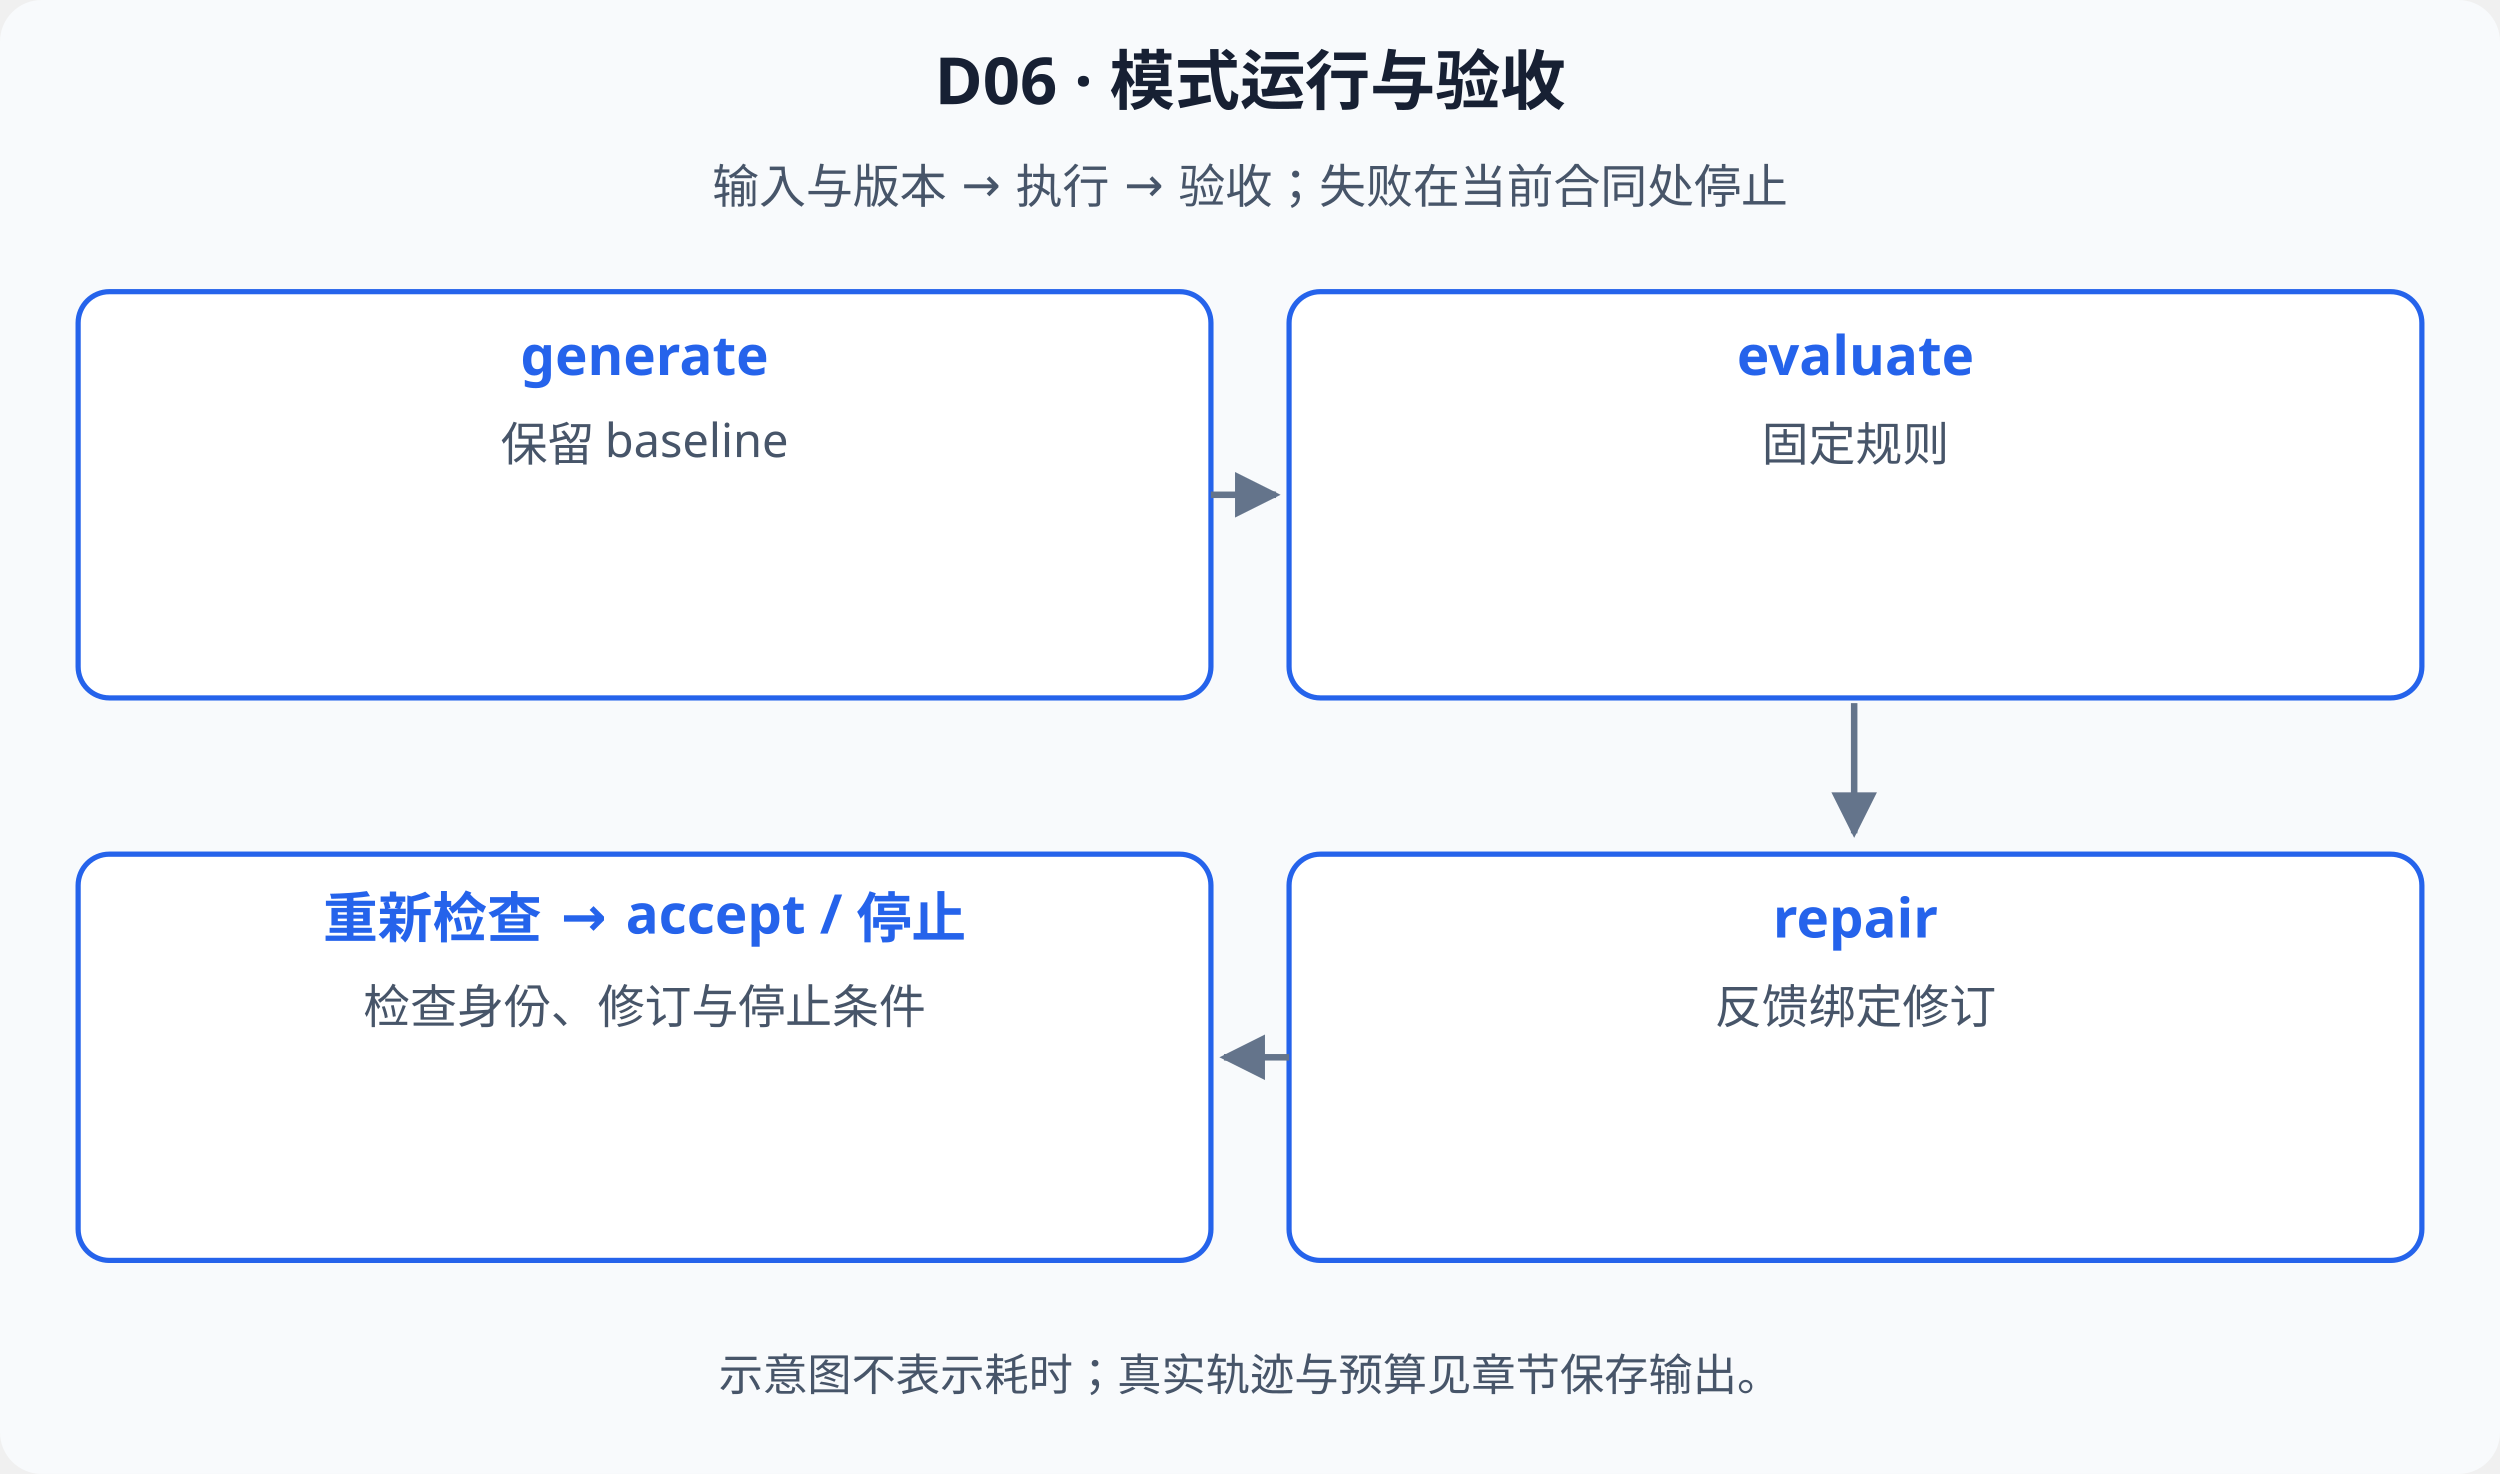
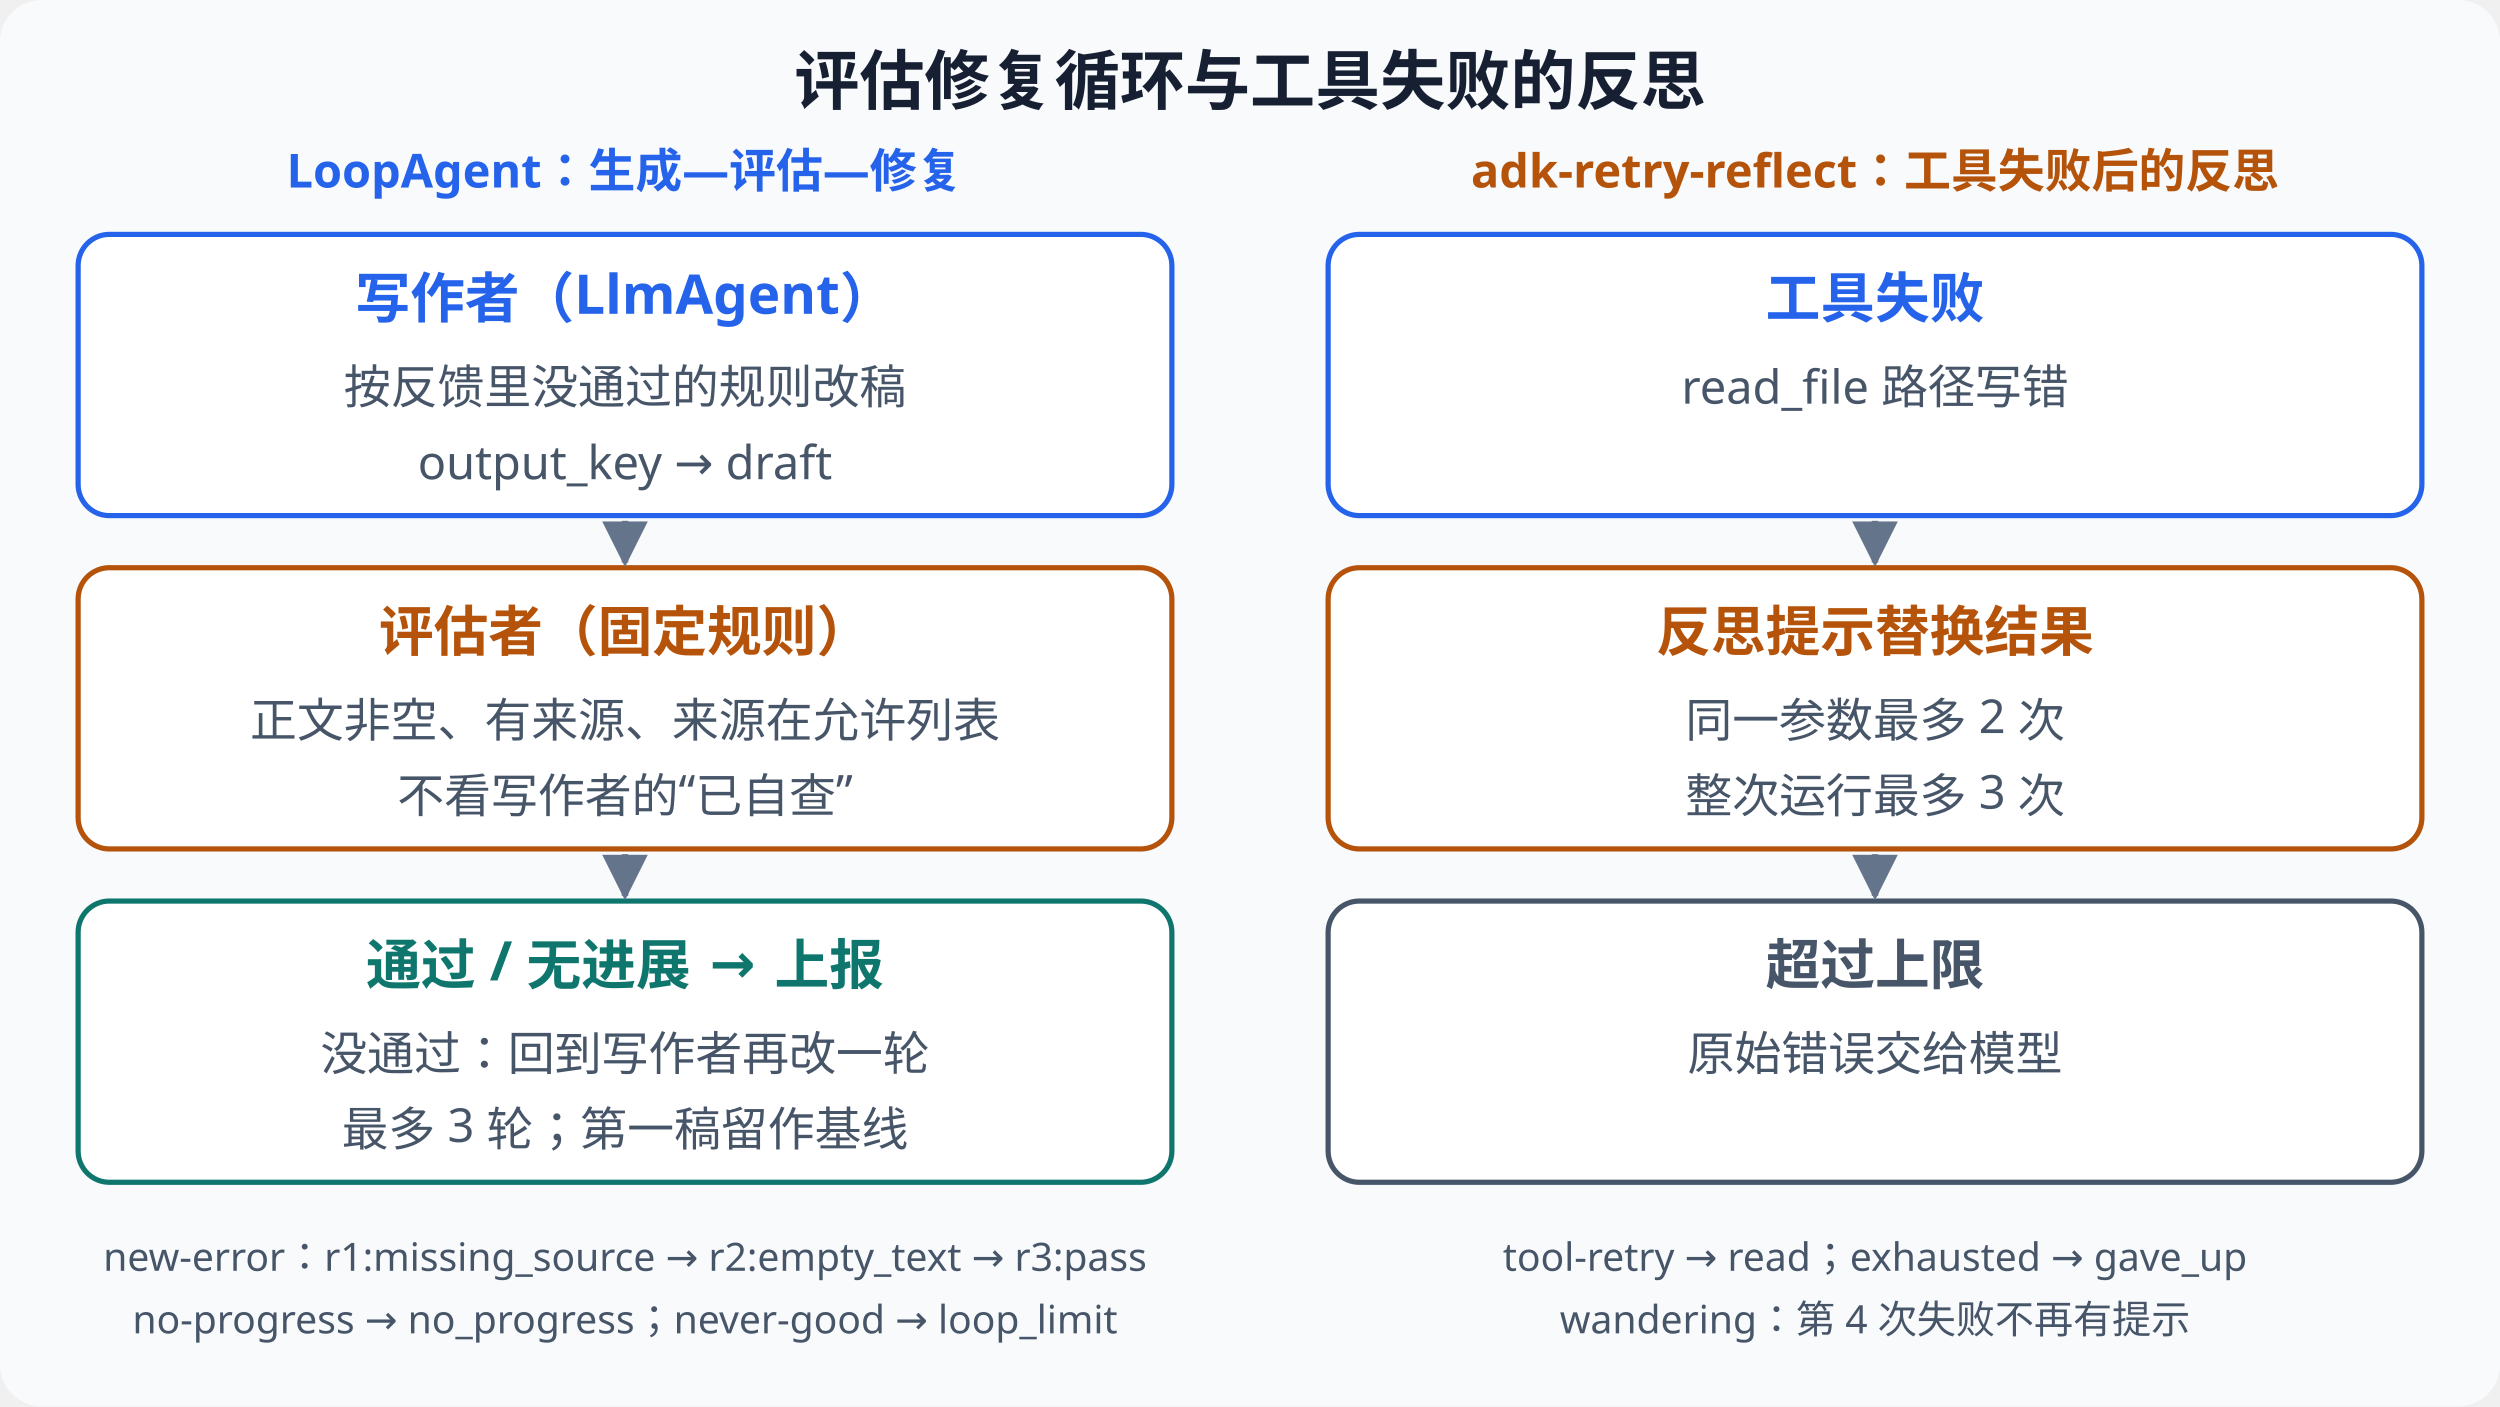
- <svg xmlns="http://www.w3.org/2000/svg" width="960" height="566" viewBox="0 0 960 566" role="img" aria-labelledby="title desc">
+ <svg xmlns="http://www.w3.org/2000/svg" width="960" height="540" viewBox="0 0 960 540" role="img" aria-labelledby="title desc">
  <defs>
    <marker id="arrow" viewBox="0 0 10 10" refX="9" refY="5" markerWidth="7" markerHeight="7" orient="auto">
      <path d="M0 0L10 5L0 10Z" fill="#64748b" />
    </marker>
  </defs>
-   <rect width="960" height="566" rx="16" fill="#f8fafc" />
+   <rect width="960" height="540" rx="16" fill="#f8fafc" />
  <g font-family="PingFang SC, Microsoft YaHei, sans-serif">
-     <text x="480" y="40" text-anchor="middle" font-size="25" fill="#172033" font-weight="700">D06 · 模式运行与验收</text>
-     <text x="480" y="78" text-anchor="middle" font-size="18" fill="#475569" font-weight="400">输入与版本 → 执行 → 验收；失败在当前合同处停止</text>
-     <rect x="30" y="112" width="435" height="156" rx="12" fill="#fff" stroke="#2563eb" stroke-width="2" />
-     <text x="247.5" y="144" text-anchor="middle" font-size="21" fill="#2563eb" font-weight="700">generate</text>
-     <text x="247.5" y="177" text-anchor="middle" font-size="18" fill="#475569" font-weight="400">保留 baseline</text>
-     <rect x="495" y="112" width="435" height="156" rx="12" fill="#fff" stroke="#2563eb" stroke-width="2" />
-     <text x="712.5" y="144" text-anchor="middle" font-size="21" fill="#2563eb" font-weight="700">evaluate</text>
-     <text x="712.5" y="177" text-anchor="middle" font-size="18" fill="#475569" font-weight="400">固定规则</text>
-     <rect x="495" y="328" width="435" height="156" rx="12" fill="#fff" stroke="#2563eb" stroke-width="2" />
-     <text x="712.5" y="360" text-anchor="middle" font-size="21" fill="#2563eb" font-weight="700">repair</text>
-     <text x="712.5" y="393" text-anchor="middle" font-size="18" fill="#475569" font-weight="400">反馈绑定修订</text>
-     <rect x="30" y="328" width="435" height="156" rx="12" fill="#fff" stroke="#2563eb" stroke-width="2" />
-     <text x="247.5" y="360" text-anchor="middle" font-size="21" fill="#2563eb" font-weight="700">重新检查 → accept / 停止</text>
-     <text x="247.5" y="393" text-anchor="middle" font-size="18" fill="#475569" font-weight="400">检查身份、修订与停止条件</text>
-     <path d="M465 190 H490" fill="none" stroke="#64748b" stroke-width="2.5" marker-end="url(#arrow)" />
-     <path d="M712 270 V320" fill="none" stroke="#64748b" stroke-width="2.5" marker-end="url(#arrow)" />
-     <path d="M495 406 H470" fill="none" stroke="#64748b" stroke-width="2.5" marker-end="url(#arrow)" />
-     <text x="480" y="534" text-anchor="middle" font-size="17" fill="#475569" font-weight="400">示意图不表示耗时；真实轨迹与预算见章节保存输出。</text>
+     <text x="480" y="40" text-anchor="middle" font-size="25" fill="#172033" font-weight="700">评估修复循环与工具失败的反思</text>
+     <text x="240" y="72" text-anchor="middle" font-size="18" fill="#2563eb" font-weight="700">LoopAgent：生成—评估—修复</text>
+     <rect x="30" y="90" width="420" height="108" rx="12" fill="#fff" stroke="#2563eb" stroke-width="2" />
+     <text x="240.0" y="122" text-anchor="middle" font-size="21" fill="#2563eb" font-weight="700">写作者（LlmAgent）</text>
+     <text x="240.0" y="155" text-anchor="middle" font-size="18" fill="#475569" font-weight="400">按反馈里没通过的规则改稿</text>
+     <text x="240.0" y="184" text-anchor="middle" font-size="18" fill="#475569" font-weight="400">output_key → draft</text>
+     <rect x="30" y="218" width="420" height="108" rx="12" fill="#fff" stroke="#b45309" stroke-width="2" />
+     <text x="240.0" y="250" text-anchor="middle" font-size="21" fill="#b45309" font-weight="700">评估者（固定规则）</text>
+     <text x="240.0" y="283" text-anchor="middle" font-size="18" fill="#475569" font-weight="400">正文非空、有来源、来源在允许列表</text>
+     <text x="240.0" y="312" text-anchor="middle" font-size="18" fill="#475569" font-weight="400">不看写作者的“已自查”</text>
+     <path d="M240 200 V216" fill="none" stroke="#64748b" stroke-width="2.5" marker-end="url(#arrow)" />
+     <rect x="30" y="346" width="420" height="108" rx="12" fill="#fff" stroke="#0f766e" stroke-width="2" />
+     <text x="240.0" y="378" text-anchor="middle" font-size="21" fill="#0f766e" font-weight="700">通过 / 无进展 → 上报</text>
+     <text x="240.0" y="411" text-anchor="middle" font-size="18" fill="#475569" font-weight="400">没通过：回到写作者再改一轮</text>
+     <text x="240.0" y="440" text-anchor="middle" font-size="18" fill="#475569" font-weight="400">最多 3 轮；第一稿留作基线</text>
+     <path d="M240 328 V344" fill="none" stroke="#64748b" stroke-width="2.5" marker-end="url(#arrow)" />
+     <text x="240" y="488" text-anchor="middle" font-size="15" fill="#475569" font-weight="400">new-error：r1:missing_source → r2:empty_text → r3:pass</text>
+     <text x="240" y="512" text-anchor="middle" font-size="15" fill="#475569" font-weight="400">no-progress → no_progress；never-good → loop_limit</text>
+     <text x="720" y="72" text-anchor="middle" font-size="18" fill="#b45309" font-weight="700">adk-retry-reflect：工具失败后的反思</text>
+     <rect x="510" y="90" width="420" height="108" rx="12" fill="#fff" stroke="#2563eb" stroke-width="2" />
+     <text x="720.0" y="122" text-anchor="middle" font-size="21" fill="#2563eb" font-weight="700">工具失败</text>
+     <text x="720.0" y="155" text-anchor="middle" font-size="18" fill="#475569" font-weight="400">read_file 路径写错</text>
+     <rect x="510" y="218" width="420" height="108" rx="12" fill="#fff" stroke="#b45309" stroke-width="2" />
+     <text x="720.0" y="250" text-anchor="middle" font-size="21" fill="#b45309" font-weight="700">反思提示替换结果</text>
+     <text x="720.0" y="283" text-anchor="middle" font-size="18" fill="#475569" font-weight="400">同一参数最多 2 次</text>
+     <text x="720.0" y="312" text-anchor="middle" font-size="18" fill="#475569" font-weight="400">整次运行最多 3 次</text>
+     <path d="M720 200 V216" fill="none" stroke="#64748b" stroke-width="2.5" marker-end="url(#arrow)" />
+     <rect x="510" y="346" width="420" height="108" rx="12" fill="#fff" stroke="#475569" stroke-width="2" />
+     <text x="720.0" y="378" text-anchor="middle" font-size="21" fill="#475569" font-weight="700">超过上限</text>
+     <text x="720.0" y="411" text-anchor="middle" font-size="18" fill="#475569" font-weight="400">原始错误交给模型</text>
+     <path d="M720 328 V344" fill="none" stroke="#64748b" stroke-width="2.5" marker-end="url(#arrow)" />
+     <text x="720" y="488" text-anchor="middle" font-size="15" fill="#475569" font-weight="400">tool-retry → read；exhausted → gave_up</text>
+     <text x="720" y="512" text-anchor="middle" font-size="15" fill="#475569" font-weight="400">wandering：第 4 次失败不再有提示</text>
  </g>
</svg>
